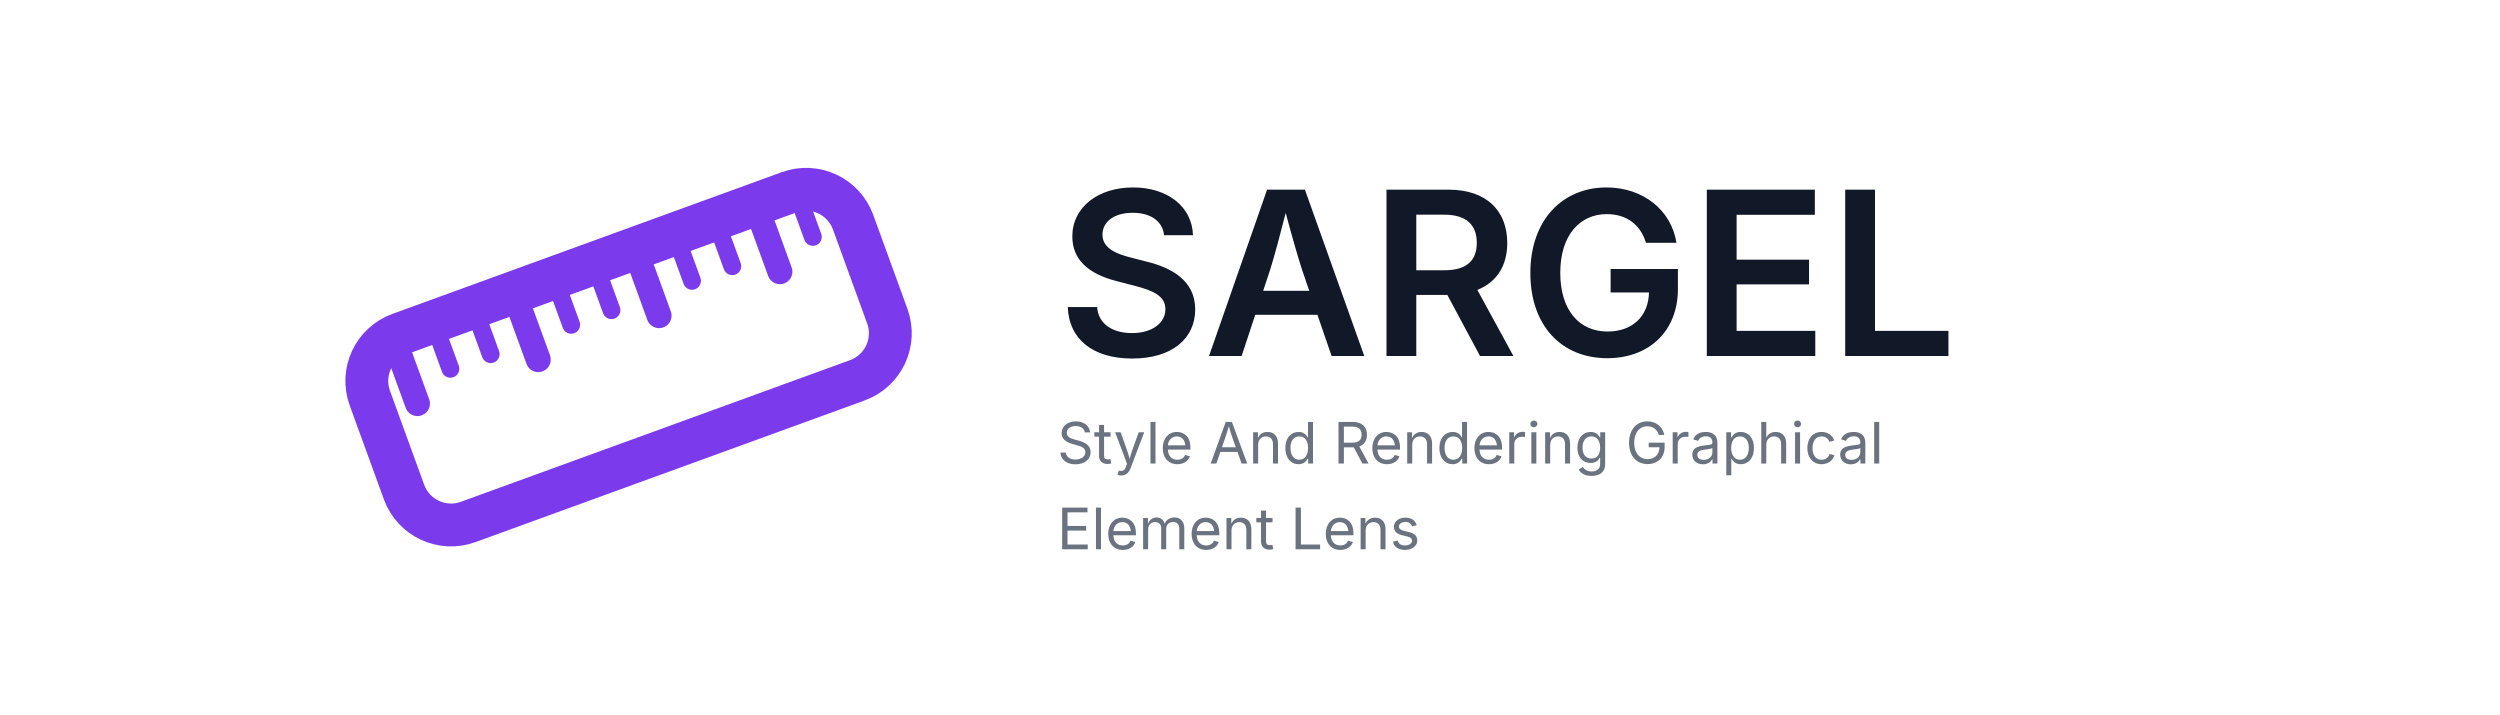
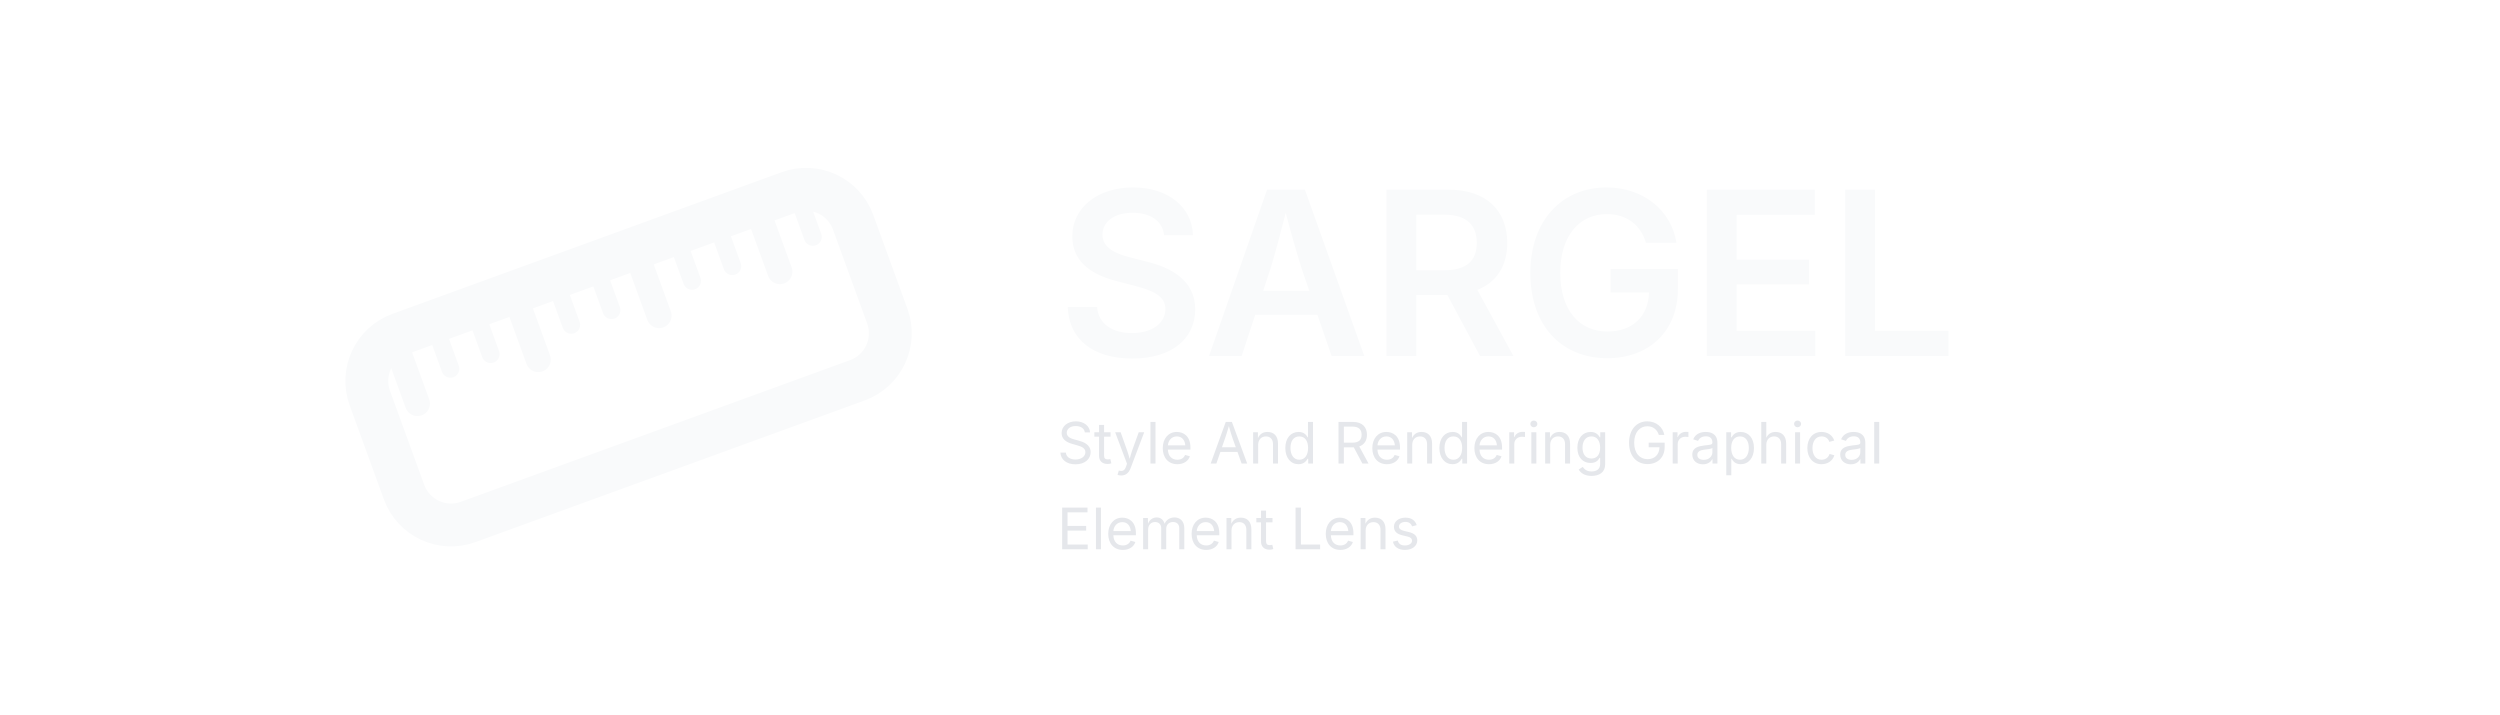
<svg xmlns="http://www.w3.org/2000/svg" viewBox="0 0 350 100">
  <defs>
    <style>
-       .stroke { stroke: #7C3AED; fill: none; stroke-width: 6; stroke-linecap: round; stroke-linejoin: round; }
-       .tick   { stroke: #7C3AED; stroke-linecap: round; }
+       .stroke { stroke: #F9FAFB; fill: none; stroke-width: 6; stroke-linecap: round; stroke-linejoin: round; }
+       .tick   { stroke: #F9FAFB; stroke-linecap: round; }
      .minor  { stroke-width: 2.5; }
      .major  { stroke-width: 3.5; }
-       .title  { fill: #111827; font-family: 'Inter', system-ui, sans-serif; font-size: 32px; font-weight: 600; }
-       .tagline{ fill: #6B7280; font-family: 'Inter', system-ui, sans-serif; font-size: 8px; font-weight: 400; }
+       .title  { fill: #F9FAFB; font-family: 'Inter', system-ui, sans-serif; font-size: 32px; font-weight: 600; }
+       .tagline{ fill: #E5E7EB; font-family: 'Inter', system-ui, sans-serif; font-size: 8px; font-weight: 400; }
    </style>
  </defs>
  <g transform="translate(88,50) rotate(-20) translate(-88,-50)">
    <rect x="52" y="36" width="72" height="28" rx="7" class="stroke" />
    <g>
      <line x1="58" y1="39" x2="58" y2="46" class="tick major" />
      <line x1="64" y1="39" x2="64" y2="43" class="tick minor" />
      <line x1="70" y1="39" x2="70" y2="43" class="tick minor" />
      <line x1="76" y1="39" x2="76" y2="46" class="tick major" />
      <line x1="82" y1="39" x2="82" y2="43" class="tick minor" />
      <line x1="88" y1="39" x2="88" y2="43" class="tick minor" />
      <line x1="94" y1="39" x2="94" y2="46" class="tick major" />
      <line x1="100" y1="39" x2="100" y2="43" class="tick minor" />
      <line x1="106" y1="39" x2="106" y2="43" class="tick minor" />
      <line x1="112" y1="39" x2="112" y2="46" class="tick major" />
      <line x1="118" y1="39" x2="118" y2="43" class="tick minor" />
    </g>
  </g>
  <text x="148" y="38" class="title" dominant-baseline="middle">SARGEL</text>
  <text x="148" y="62" class="tagline" dominant-baseline="middle">Style And Rendering Graphical</text>
  <text x="148" y="74" class="tagline" dominant-baseline="middle">Element Lens</text>
</svg>
